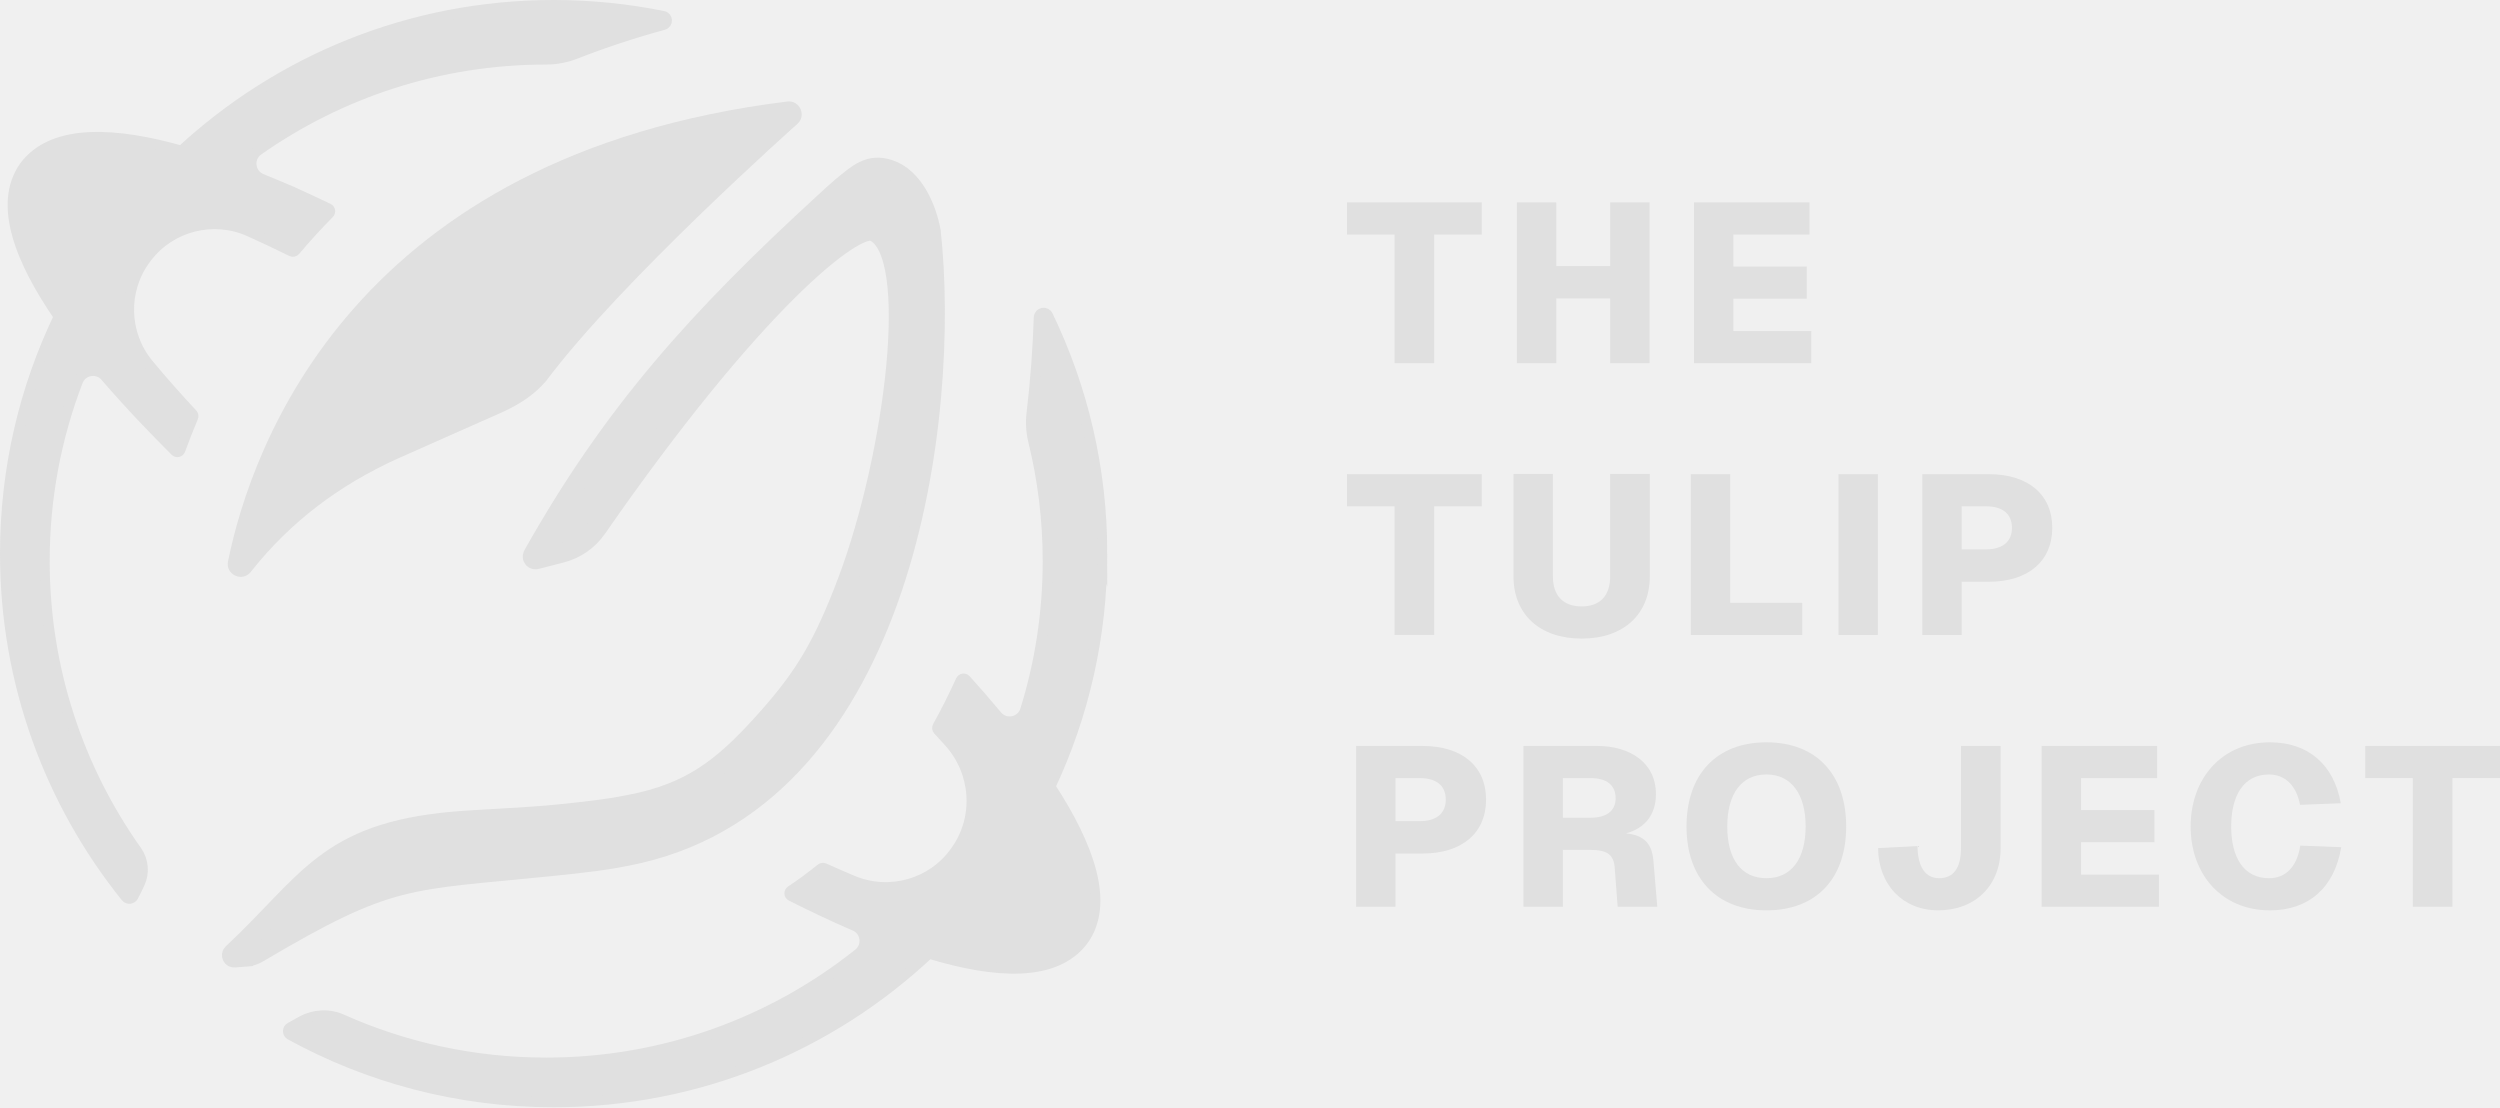
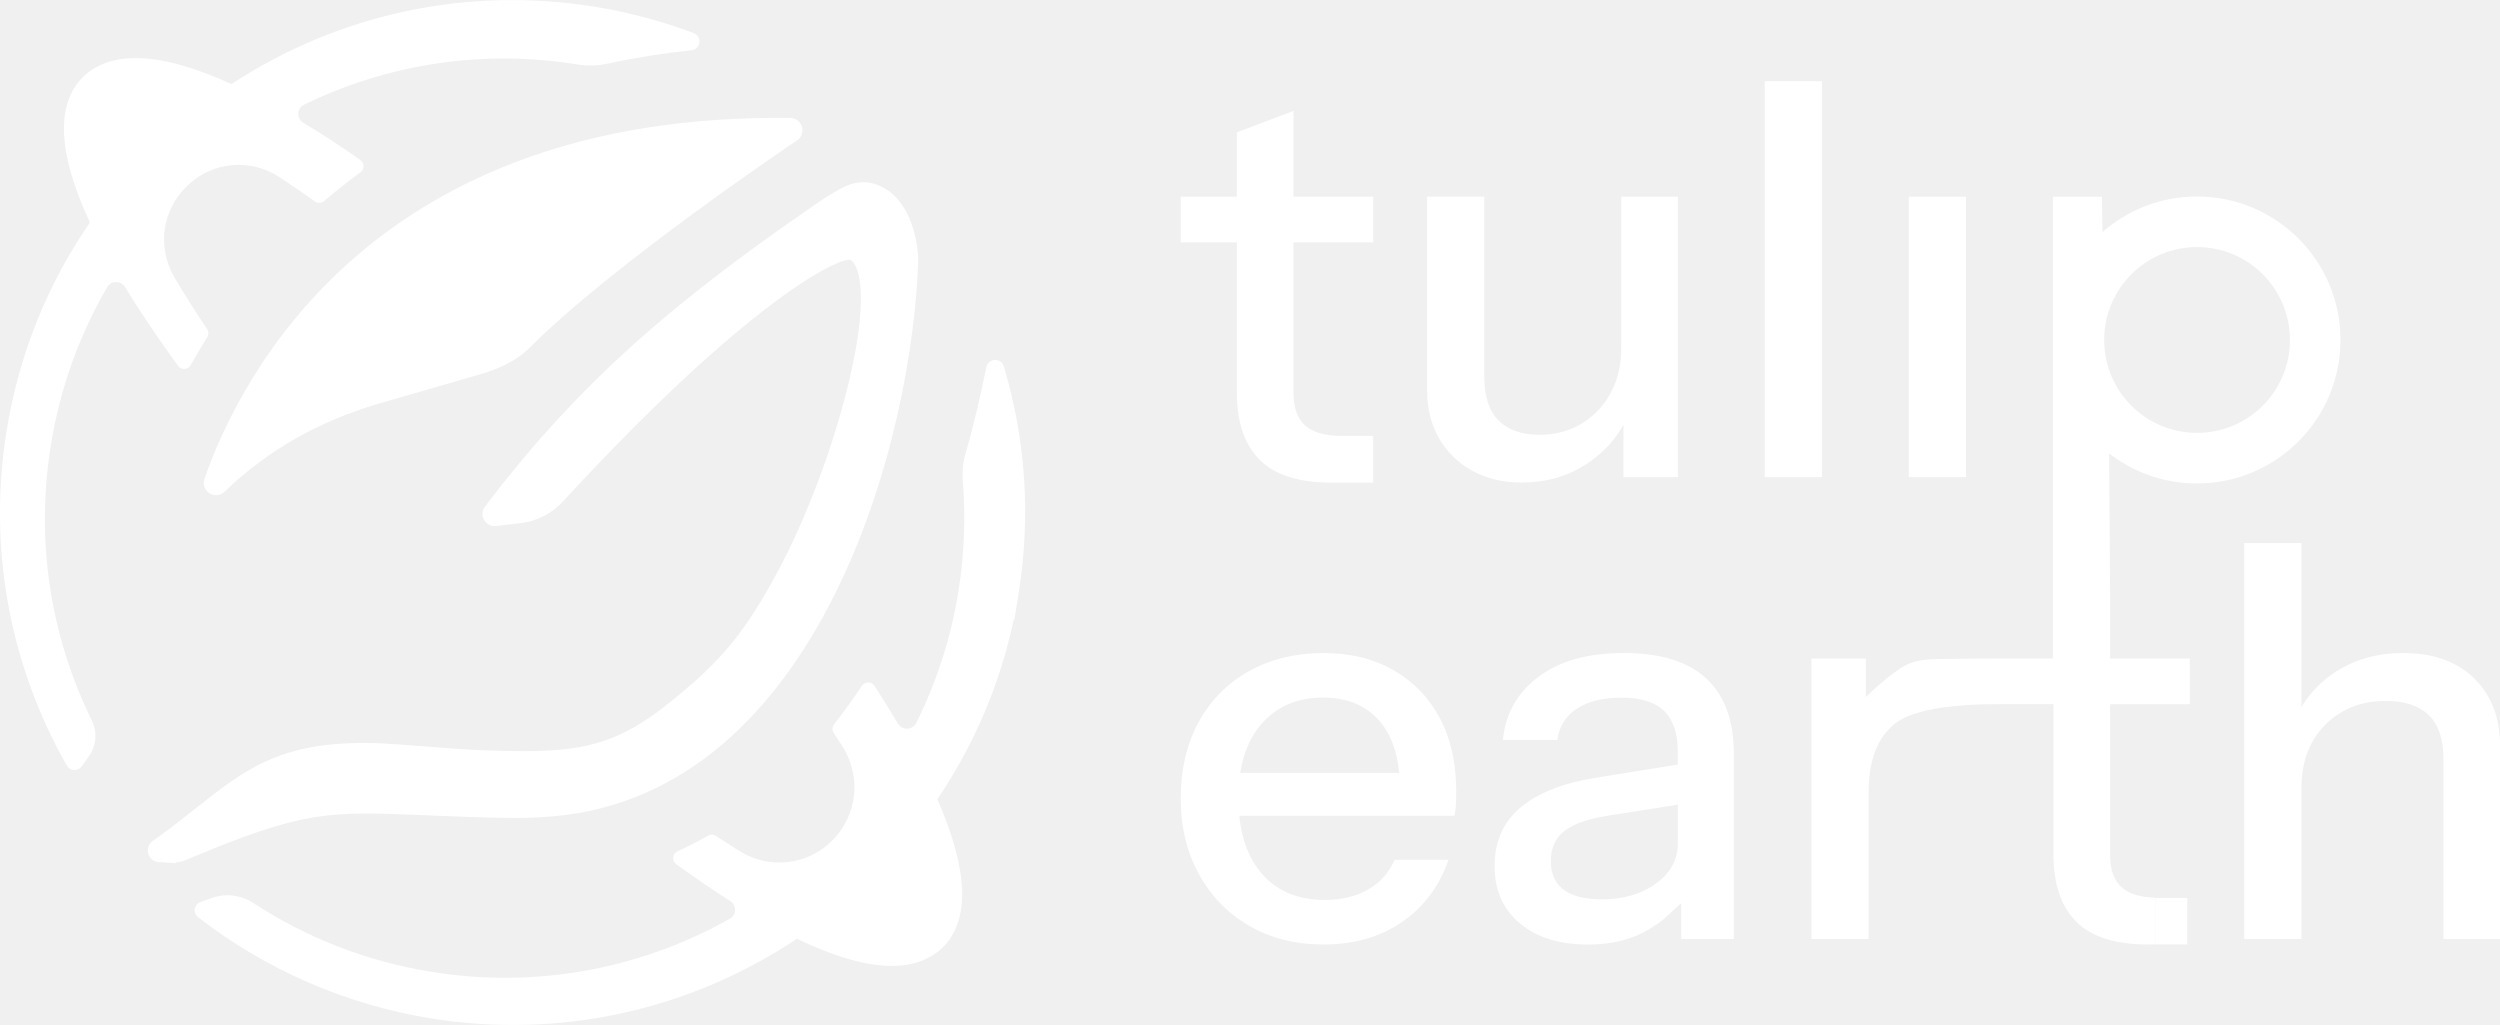
- <svg xmlns="http://www.w3.org/2000/svg" id="Layer_1" data-name="Layer 1" viewBox="0 0 1513.33 670.27">
-   <defs>
-     <style>
-       .cls-1, .cls-2, .cls-3 {
-         fill: #e0e0e0;
-       }
- 
-       .cls-2 {
-         stroke-width: 6px;
-       }
- 
-       .cls-2, .cls-3 {
-         stroke: #e0e0e0;
-         stroke-miterlimit: 10;
-       }
- 
-       .cls-3 {
-         stroke-width: 12px;
-       }
-     </style>
-   </defs>
-   <path class="cls-2" d="M667.27,335.14c0-51.67-11.82-100.57-32.87-144.18-1.34-2.78-5.51-1.9-5.62,1.18-.61,18.57-2.02,38.13-4.4,58.19-.67,5.64-.27,11.35,1.08,16.86,5.69,23.22,8.72,47.47,8.72,72.44,0,31.38-4.77,61.64-13.62,90.11-2.31,7.45-11.91,9.41-16.9,3.42-6.29-7.56-12.68-14.87-18.94-21.81-.94-1.04-2.62-.76-3.2.51-4.41,9.68-9.09,18.97-14.03,27.86-.41.74-.3,1.65.27,2.27,2.25,2.43,4.48,4.87,6.69,7.33,16.39,18.23,18.3,45.42,4.14,65.44-.16.22-.32.45-.48.67-13.95,19.6-39.72,26.83-61.91,17.54-5.78-2.42-11.53-4.94-17.24-7.52-.67-.3-1.45-.2-2.02.26-5.91,4.78-11.99,9.25-18.24,13.41-1.25.83-1.16,2.69.18,3.36,12.37,6.23,25.37,12.4,38.51,18.06,6.77,2.92,7.99,12.04,2.22,16.64-51.85,41.31-117.53,66.01-188.98,66.01-44.01,0-85.82-9.38-123.57-26.23-7.84-3.5-16.87-3.07-24.4,1.04-2.27,1.24-4.61,2.54-7.03,3.89-1.81,1.02-1.79,3.63.03,4.63,47.33,25.96,101.67,40.74,159.47,40.74,87.92,0,167.85-34.18,227.26-89.95,40.24,12.24,76.35,14.34,93.24-7.76,16.63-22.56,3.46-57.8-19.75-93.37,20.12-42.82,31.38-90.62,31.38-141.07Z" />
-   <path class="cls-2" d="M335.14,3c-86.98,0-166.13,33.45-225.34,88.16-37.51-10.58-77.38-14.5-95.16,9.54-16.24,23.03-2.19,57.43,20.86,90.97C14.67,235.1,3,283.76,3,335.14c0,78.7,27.37,151.01,73.12,207.92,1.27,1.58,3.75,1.32,4.69-.48,1.25-2.41,2.54-5.01,3.83-7.78,3.01-6.46,2.31-14.02-1.81-19.83-35.1-49.52-55.75-110.01-55.75-175.33,0-38.35,7.12-75.03,20.1-108.81,2.66-6.92,11.76-8.45,16.58-2.83,14.98,17.45,30.3,33.21,42.25,45.15,1.01,1.01,2.72.62,3.21-.72,2.32-6.42,4.9-13.03,7.76-19.79.3-.71.16-1.54-.37-2.11-9.4-10.06-18.32-20.13-26.63-30.17-15.2-18.34-15.84-44.84-1.46-63.83.16-.21.33-.43.49-.64,14.43-18.95,40.14-25.43,61.89-15.7,8.48,3.79,17.03,7.84,25.53,12.06.81.4,1.78.2,2.36-.49,6.54-7.77,13.4-15.26,20.54-22.5.95-.96.67-2.56-.54-3.14-7.17-3.44-14.37-6.8-21.62-10.08-5.25-2.24-11.64-4.96-18.81-7.87s-8.32-12.66-1.95-17.13c49.32-34.63,109.4-54.97,174.24-54.97h0c6.09,0,12.13-1.16,17.8-3.38,17.03-6.66,34.8-12.53,53.25-17.58,2.85-.78,2.7-4.88-.19-5.46-21.44-4.35-43.63-6.65-66.35-6.65Z" />
-   <path class="cls-1" d="M482.45,75.22h0c6-4.98,1.79-14.73-5.94-13.77C214.15,93.99,152.31,269.86,138.02,339.79c-1.64,8.05,8.64,12.85,13.77,6.44.42-.53.84-1.05,1.26-1.58,22.61-28.28,51.64-50.75,87.93-67.16l63.2-28.03c12.09-5.56,19.95-11.4,26.3-18.71h0c45.62-61.04,151.96-155.52,151.96-155.52Z" />
-   <path class="cls-3" d="M149.15,579.06c2.44-.19,4.81-.94,6.91-2.18,81.13-48.09,89.85-43.52,177.95-52.58,18.46-1.91,34.45-3.53,52.54-7.67,161.53-37.24,189-265.33,176.92-376.48-2.65-14.51-10.63-32.72-25.24-37.52-12.14-3.96-18.95,2.52-29.15,10.94-2.96,2.56-6.19,5.48-9.65,8.69-77.02,70.63-128.55,128-176.78,213.79-.79,1.41.61,3.05,2.13,2.48l15.14-3.92c8.65-2.24,16.22-7.52,21.32-14.86,95.05-136.91,155.76-184.54,167.48-179.73,29.07,11.93,12.68,136.71-15.65,211.8-14.49,38.4-25.95,57.49-47.72,82.09-24.44,27.61-43.34,43.89-77.52,51.77-16.84,3.85-32.1,5.43-49.78,7.26l-.67.07c-17.32,1.78-50.22,3.15-62.92,4.29-77.01,6.9-87.62,36.84-133.65,79.9-.98.91-.26,2.55,1.07,2.44l7.26-.56Z" />
+ <svg xmlns="http://www.w3.org/2000/svg" id="Layer_1" data-name="Layer 1" viewBox="0 0 434.89 178.3" fill="#ffffff">
  <g>
-     <path class="cls-1" d="M896.96,141.98h-28.79v77.87h-23.99v-77.87h-28.79v-19.47h81.57v19.47Z" />
-     <path class="cls-1" d="M918.22,122.52h23.85v38.52h32.63v-38.52h23.85v97.33h-23.85v-39.21h-32.63v39.21h-23.85v-97.33Z" />
-     <path class="cls-1" d="M1095.34,122.52v19.47h-46.06v19.33h44.42v19.47h-44.42v19.6h47.16v19.47h-71.01v-97.33h69.92Z" />
-     <path class="cls-1" d="M896.96,306.5h-28.79v77.87h-23.99v-77.87h-28.79v-19.47h81.57v19.47Z" />
-     <path class="cls-1" d="M957.42,386.56c-25.36,0-41.26-14.67-41.26-37.7v-61.96h23.85v61.96c0,12.06,6.58,18.23,17.41,18.23s17.27-6.17,17.27-18.23v-61.96h23.99v61.96c0,23.03-15.9,37.7-41.26,37.7Z" />
-     <path class="cls-1" d="M1023.5,287.03h23.85v77.87h43.59v19.47h-67.45v-97.33Z" />
-     <path class="cls-1" d="M1136.74,287.03v97.33h-23.85v-97.33h23.85Z" />
-     <path class="cls-1" d="M1242.3,319.52c0,20.15-14.53,32.63-38.38,32.63h-16.45v32.22h-23.85v-97.33h40.3c23.85,0,38.38,12.34,38.38,32.49ZM1202.27,332.54c9.6,0,15.63-4.39,15.63-13.02s-5.89-13.02-15.63-13.02h-14.81v26.05h14.81Z" />
-     <path class="cls-1" d="M899.57,484.03c0,20.15-14.53,32.63-38.38,32.63h-16.45v32.22h-23.85v-97.33h40.3c23.85,0,38.38,12.34,38.38,32.49ZM859.54,497.06c9.6,0,15.63-4.39,15.63-13.02s-5.89-13.02-15.63-13.02h-14.81v26.05h14.81Z" />
-     <path class="cls-1" d="M1002.39,480.74c0,12.61-6.85,20.7-18.1,23.72,10.69,1.1,15.76,6.03,16.59,16.72l2.33,27.69h-23.99l-1.78-23.44c-.55-8.22-4.66-10.97-15.08-10.97h-16.31v34.41h-23.85v-97.33h44.55c20.01,0,35.64,10.14,35.64,29.2ZM962.77,495c9.87,0,15.22-4.25,15.22-11.79,0-7.95-5.35-12.2-15.22-12.2h-16.72v23.99h16.72Z" />
-     <path class="cls-1" d="M1020.9,500.35c0-31.53,18.1-51,48.39-51s48.26,19.47,48.26,51-18.1,50.72-48.26,50.72-48.39-19.47-48.39-50.72ZM1069.29,531.6c15.08,0,23.72-11.65,23.72-31.26s-8.64-31.53-23.72-31.53-23.72,11.65-23.72,31.53,8.64,31.26,23.72,31.26Z" />
-     <path class="cls-1" d="M1173.89,531.6c8.64,0,13.16-6.31,13.16-18.1v-61.96h23.99v61.96c0,22.48-15.35,37.56-37.84,37.56-21.25,0-36.19-15.49-36.33-37.7l23.85-1.23c.14,12.75,4.8,19.47,13.16,19.47Z" />
-     <path class="cls-1" d="M1305.77,451.54v19.47h-46.06v19.33h44.42v19.47h-44.42v19.6h47.16v19.47h-71.01v-97.33h69.92Z" />
-     <path class="cls-1" d="M1374.05,551.07c-29.06,0-47.98-21.66-47.98-50.72s18.78-51,47.98-51c22.89,0,38.66,13.16,42.91,36.88l-24.68.96c-2.19-11.65-9.05-18.37-18.78-18.37-15.63,0-22.89,13.16-22.89,31.53s7.4,31.26,22.89,31.26c10.28,0,17-7.13,18.92-19.74l24.81.96c-4.11,24.54-19.74,38.25-43.18,38.25Z" />
-     <path class="cls-1" d="M1513.33,471.01h-28.79v77.87h-23.99v-77.87h-28.79v-19.47h81.57v19.47Z" />
+     <path d="M174.63,63.75c-.21-.71-.85-1.17-1.59-1.13-.74.04-1.34.55-1.48,1.28-.98,5.04-2.2,10.09-3.61,15.03-.44,1.53-.59,3.12-.46,4.76.51,6.38.25,12.84-.77,19.2-1.29,7.99-3.75,15.68-7.33,22.86-.3.61-.89.99-1.57,1.01-.67.03-1.27-.31-1.62-.88-1.23-2.08-2.6-4.29-4.07-6.56-.24-.37-.65-.59-1.09-.6-.44,0-.86.22-1.11.59-1.55,2.32-3.17,4.57-4.83,6.67-.35.45-.38,1.07-.06,1.54.52.78.99,1.5,1.44,2.2,3.38,5.24,2.72,11.97-1.58,16.36l-.16.16c-4.19,4.25-10.92,5.03-16.01,1.86-1.33-.83-2.7-1.71-4.19-2.69-.42-.27-.94-.29-1.38-.04-1.72.99-3.51,1.9-5.29,2.71-.43.19-.72.61-.77,1.07-.05.47.15.92.54,1.19,3.25,2.35,6.41,4.51,9.39,6.4.54.34.85.93.83,1.57s-.36,1.21-.92,1.52c-7.72,4.34-16.02,7.35-24.69,8.95-8.97,1.65-18.13,1.74-27.21.28-11.18-1.81-21.62-5.85-31.03-12.01-2.09-1.37-4.77-1.69-7.15-.85-.65.23-1.32.47-2.02.73-.51.19-.88.64-.96,1.18-.08.54.13,1.08.56,1.42,11.74,9.14,25.74,15.23,40.51,17.62,22.31,3.6,44.9-1.32,63.68-13.85,11.85,5.72,20.36,6.25,25.31,1.57,4.85-4.75,4.55-13.45-.88-25.84,6.46-9.56,10.93-20.1,13.31-31.39l.06.31.74-4.58c2.16-13.38,1.31-26.7-2.54-39.61" />
+     <path d="M32.68,32.22c4.35-4.13,10.9-4.71,15.93-1.41,2,1.31,4.08,2.74,6.17,4.23.5.35,1.16.32,1.62-.07,1.98-1.7,4.1-3.39,6.3-5,.34-.25.55-.66.54-1.08,0-.43-.22-.82-.57-1.07-1.76-1.22-3.53-2.43-5.28-3.58-1.4-.89-2.91-1.84-4.62-2.87-.57-.35-.9-.96-.87-1.64.03-.67.41-1.25,1.02-1.54,14.83-7.2,31.29-9.61,47.61-6.97,1.7.27,3.42.23,5.11-.14,4.72-1.02,9.64-1.81,14.65-2.34.73-.08,1.27-.62,1.37-1.34.09-.73-.31-1.38-.99-1.64-5.57-2.1-11.39-3.65-17.3-4.6h0c-22.05-3.56-44.45,1.22-63.11,13.47-12.24-5.61-20.95-6.01-25.89-1.18-4.72,4.83-4.29,13.32,1.27,25.25-7.49,10.9-12.36,23.09-14.49,36.25-1.65,10.2-1.53,20.48.34,30.54,1.81,9.73,5.22,19.04,10.13,27.68.23.41.63.69,1.09.76.05,0,.1.01.15.02.53.03,1.03-.2,1.34-.62.47-.63.92-1.27,1.36-1.91,1.22-1.8,1.38-4.13.42-6.08-7.32-14.91-9.79-31.48-7.13-47.93,1.58-9.75,4.87-18.98,9.79-27.45.32-.55.9-.89,1.54-.89.65,0,1.23.32,1.57.87,3.4,5.55,6.89,10.48,9.21,13.7.26.37.69.57,1.14.54.45-.03.85-.28,1.08-.68.9-1.62,1.86-3.24,2.86-4.83.28-.44.27-1-.02-1.44-2.08-3.1-4-6.14-5.69-9.01-3.05-5.18-2.15-11.7,2.19-15.84l.16-.15h0Z" />
+     <path d="M35.57,83.29c-.74,2.12,1.86,3.8,3.49,2.25.13-.13.27-.25.4-.38,7.17-6.81,15.85-11.82,26.28-14.91l18.14-5.24c3.48-1.06,5.82-2.35,7.81-4.09,14.61-14.82,46.89-36.45,46.89-36.45h0c1.81-1.13,1.03-3.92-1.1-3.95-72.2-.93-95.46,44.37-101.92,62.77" />
+     <path d="M81.71,142.12h.22c5.05.17,9.41.32,14.48-.13,10.9-.99,20.82-5.26,29.48-12.71,7.45-6.41,13.96-15.13,19.34-25.93,10.06-20.18,14.08-43.33,14.5-58.26v-.12c-.21-4.64-1.99-10.36-6.36-12.49-3.78-1.83-6.49-.14-9.37,1.65l-.5.31-.03.02c-.87.56-1.84,1.23-2.97,2.02-22.1,15.31-39.2,29.29-56.14,51.65-.54.72-.58,1.67-.09,2.42.47.72,1.29,1.08,2.13.94l4.18-.49c2.81-.33,5.42-1.66,7.34-3.75,16.53-17.99,28.31-28.17,35.29-33.54,9.55-7.35,13.8-8.64,14.72-8.53h0c1.91,1.24,2.99,7.42-.18,20.92-2.66,11.28-7.48,24.14-12.59,33.57-5.13,9.45-8.77,14.12-15.59,19.98-7.55,6.49-13.02,9.93-21.97,10.75-4.6.41-8.74.27-13.54.11h-.18c-2.73-.1-6.9-.42-10.58-.71-2.74-.21-5.1-.4-6.58-.47-17.38-.81-23.77,4.24-32.62,11.24-2.31,1.82-4.69,3.71-7.53,5.72-.71.5-1.02,1.39-.78,2.22.23.78.9,1.35,1.69,1.45.04,0,.09,0,.13.01l2.93.17.06-.09c.58-.06,1.15-.21,1.69-.43,20.6-8.68,24.65-8.51,41.7-7.8,2.28.1,4.86.2,7.71.3" />
+   </g>
+   <g>
+     <path d="M275.95,80.75c2.74-1.78,4.89-4.07,6.46-6.85v9.1h9.47v-48.79h-9.85v26.31c0,3-.62,5.63-1.87,7.89-1.24,2.26-2.93,4.03-5.07,5.31-2.14,1.28-4.58,1.91-7.32,1.91-3.06,0-5.42-.83-7.08-2.49-1.66-1.66-2.49-4.18-2.49-7.56v-31.38h-9.95v33.67c0,3.13.68,5.9,2.06,8.32,1.37,2.42,3.3,4.32,5.79,5.69,2.49,1.37,5.36,2.06,8.61,2.06,4.21,0,7.96-1.07,11.24-3.2Z" />
+     <rect x="306.99" y="14.12" width="9.95" height="68.88" />
+     <rect x="332.05" y="34.21" width="9.95" height="48.79" />
+     <path d="M242.46,116.61c-3.48-2.01-7.57-3.01-12.29-3.01s-9.15,1.05-12.91,3.16c-3.76,2.1-6.68,5.06-8.75,8.85-2.07,3.8-3.11,8.21-3.11,13.25s1.05,9.38,3.16,13.2c2.1,3.83,5.02,6.83,8.75,8.99,3.73,2.17,8.05,3.25,12.96,3.25,5.29,0,9.84-1.31,13.63-3.92,3.79-2.61,6.49-6.22,8.08-10.81h-9.38c-1.02,2.3-2.58,4.03-4.69,5.21-2.1,1.18-4.59,1.77-7.46,1.77-4.72,0-8.4-1.56-11.05-4.69-2.14-2.52-3.41-5.84-3.82-9.95h37.45c.13-.7.21-1.39.24-2.06.03-.67.05-1.39.05-2.15,0-4.91-.94-9.15-2.82-12.72-1.88-3.57-4.56-6.36-8.04-8.37ZM219.4,125.99c2.65-3.09,6.23-4.64,10.76-4.64,4.21,0,7.49,1.37,9.85,4.11,1.89,2.2,3.02,5.2,3.4,8.99h-27.66c.54-3.43,1.75-6.26,3.64-8.47Z" />
+     <path d="M430.39,118c-3-2.93-7.11-4.4-12.34-4.4-4.4,0-8.26,1.05-11.58,3.16-2.55,1.62-4.59,3.69-6.12,6.22v-28.51h-9.95v68.88h9.95v-26.31c0-3.06.62-5.71,1.87-7.94,1.24-2.23,2.97-3.99,5.17-5.26,2.2-1.27,4.74-1.91,7.61-1.91,3.32,0,5.82.83,7.51,2.49,1.69,1.66,2.54,4.18,2.54,7.56v31.38h9.85v-33.67c0-4.85-1.5-8.74-4.5-11.67Z" />
+     <path d="M296.84,118.05c-3.19-2.97-7.97-4.45-14.35-4.45s-11.13,1.37-14.83,4.11c-1.39,1.03-2.55,2.19-3.48,3.48-1.55,2.15-2.46,4.66-2.74,7.53h9.47c.32-2.36,1.45-4.18,3.4-5.45,1.94-1.27,4.54-1.91,7.8-1.91s5.85.78,7.41,2.34c1.56,1.56,2.34,3.91,2.34,7.03v2.27l-13.87,2.23c-5.8.89-10.25,2.6-13.35,5.12-3.09,2.52-4.64,5.95-4.64,10.28s1.47,7.54,4.4,10c2.93,2.46,6.89,3.68,11.86,3.68,4.21,0,7.78-.91,10.71-2.73,2.37-1.47,2.61-1.83,5.37-4.38l.11-.04v6.18h9.16v-32.24c0-5.74-1.59-10.09-4.78-13.06ZM291.87,146.7c0,2.81-1.26,5.13-3.78,6.98-2.52,1.85-5.69,2.77-9.52,2.77-2.87,0-5.06-.56-6.55-1.67-1.5-1.12-2.25-2.79-2.25-5.02s.81-4.05,2.44-5.26c1.63-1.21,4.07-2.07,7.32-2.58l12.34-1.95v6.73Z" />
+     <rect x="374.99" y="156.2" width="5.5" height="8.08" />
+     <path d="M238.88,42.15v-7.94h-13.87v-14.92l-9.85,3.73v11.19h-9.76v7.94h9.76v26.12c0,5.17,1.32,9.07,3.97,11.72,2.65,2.65,6.81,3.97,12.48,3.97.18,0,.35,0,.52,0h6.73v-8.14h-6.02c-2.64-.09-4.58-.69-5.82-1.81-1.34-1.21-2.01-3.09-2.01-5.64v-26.21h13.87Z" />
+     <path d="M382.19,34.18c-6.3,0-12.05,2.34-16.45,6.19l-.1-6.15h-8.52v80.34h-9.67c-7.81,0-7.22.07-8.68.07-3.98,0-6.21.06-9.02,2.22-1.33.86-3.47,2.78-5.17,4.38v-6.68h-9.47v48.79h9.95v-25.45c0-4.91,1.15-8.66,3.59-11.1.91-.91,3.5-4.3,18.8-4.3h9.76v26.12c0,5.17,1.32,9.07,3.97,11.72,2.65,2.65,6.81,3.97,12.48,3.97.46,0,.9,0,1.33-.02v-8.12c-2.7-.08-4.67-.68-5.92-1.81-1.34-1.21-2.01-3.09-2.01-5.64v-26.21h13.87v-7.94h-13.87v-11.93h0s-.17-23.76-.17-23.76c4.22,3.28,9.53,5.23,15.29,5.23,13.78,0,24.96-11.17,24.96-24.96s-11.17-24.96-24.96-24.96ZM382.19,75.3c-8.92,0-16.16-7.23-16.16-16.16s7.23-16.16,16.16-16.16,16.16,7.23,16.16,16.16-7.23,16.16-16.16,16.16Z" />
  </g>
</svg>
